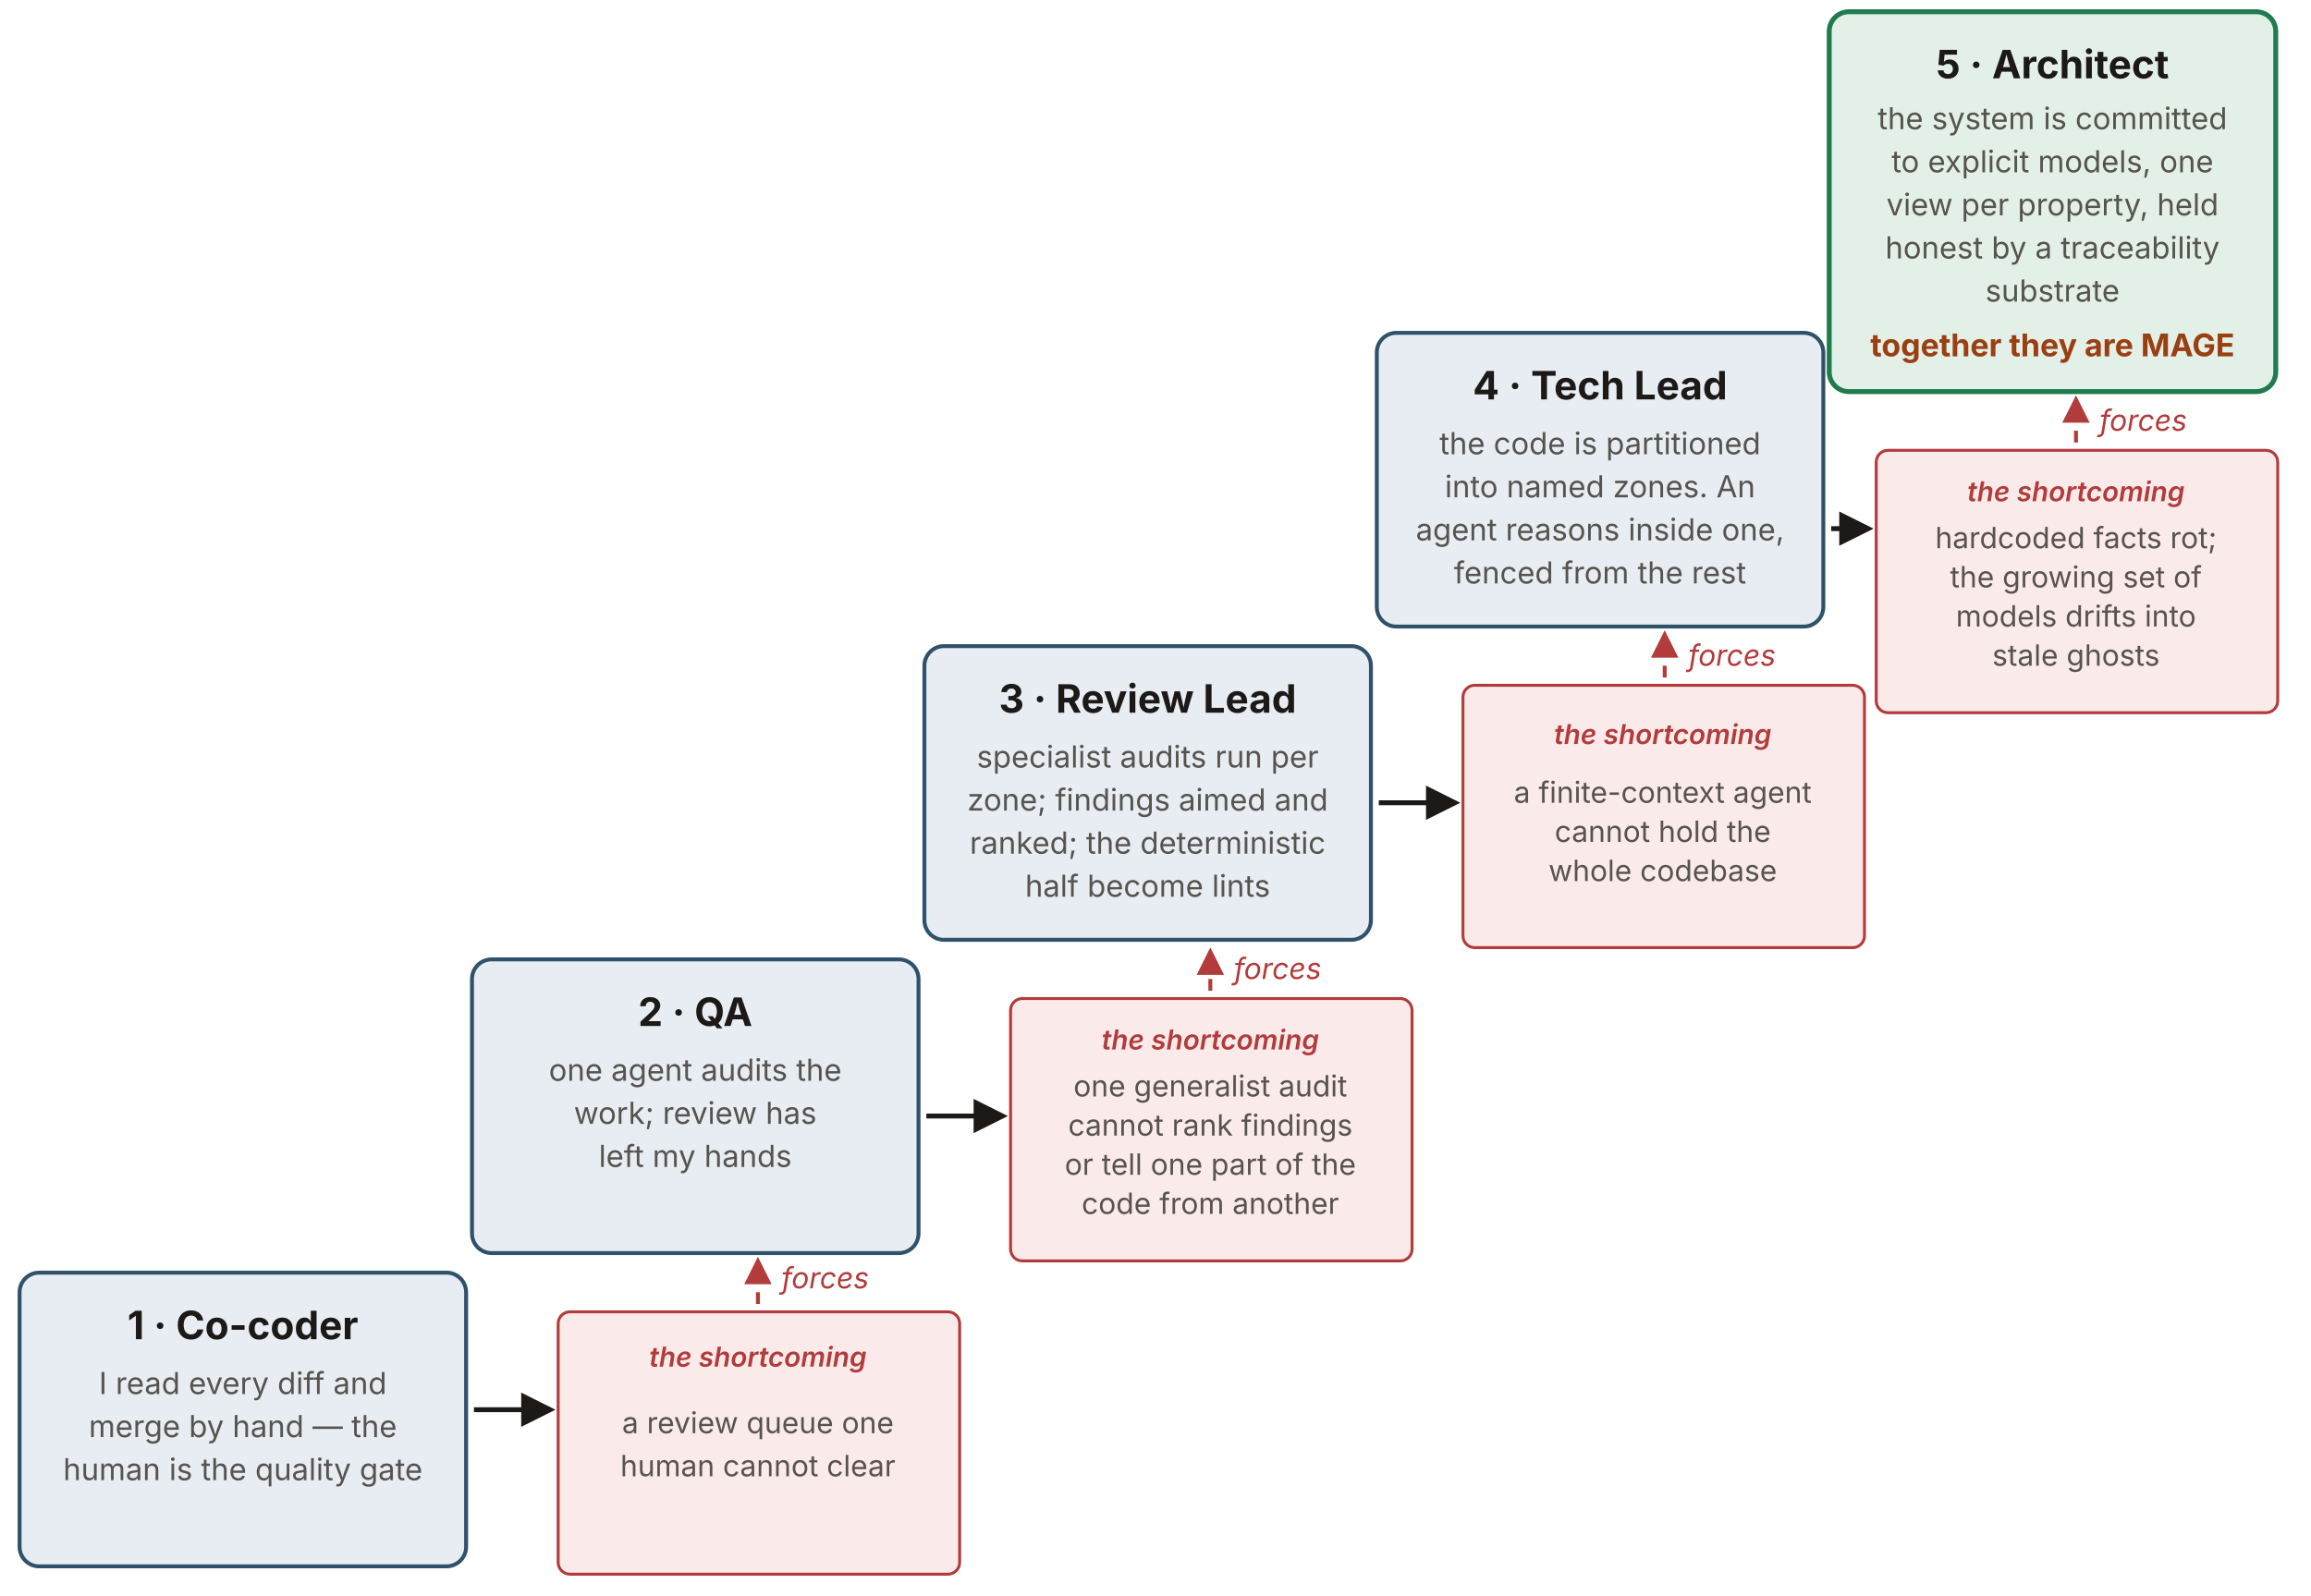
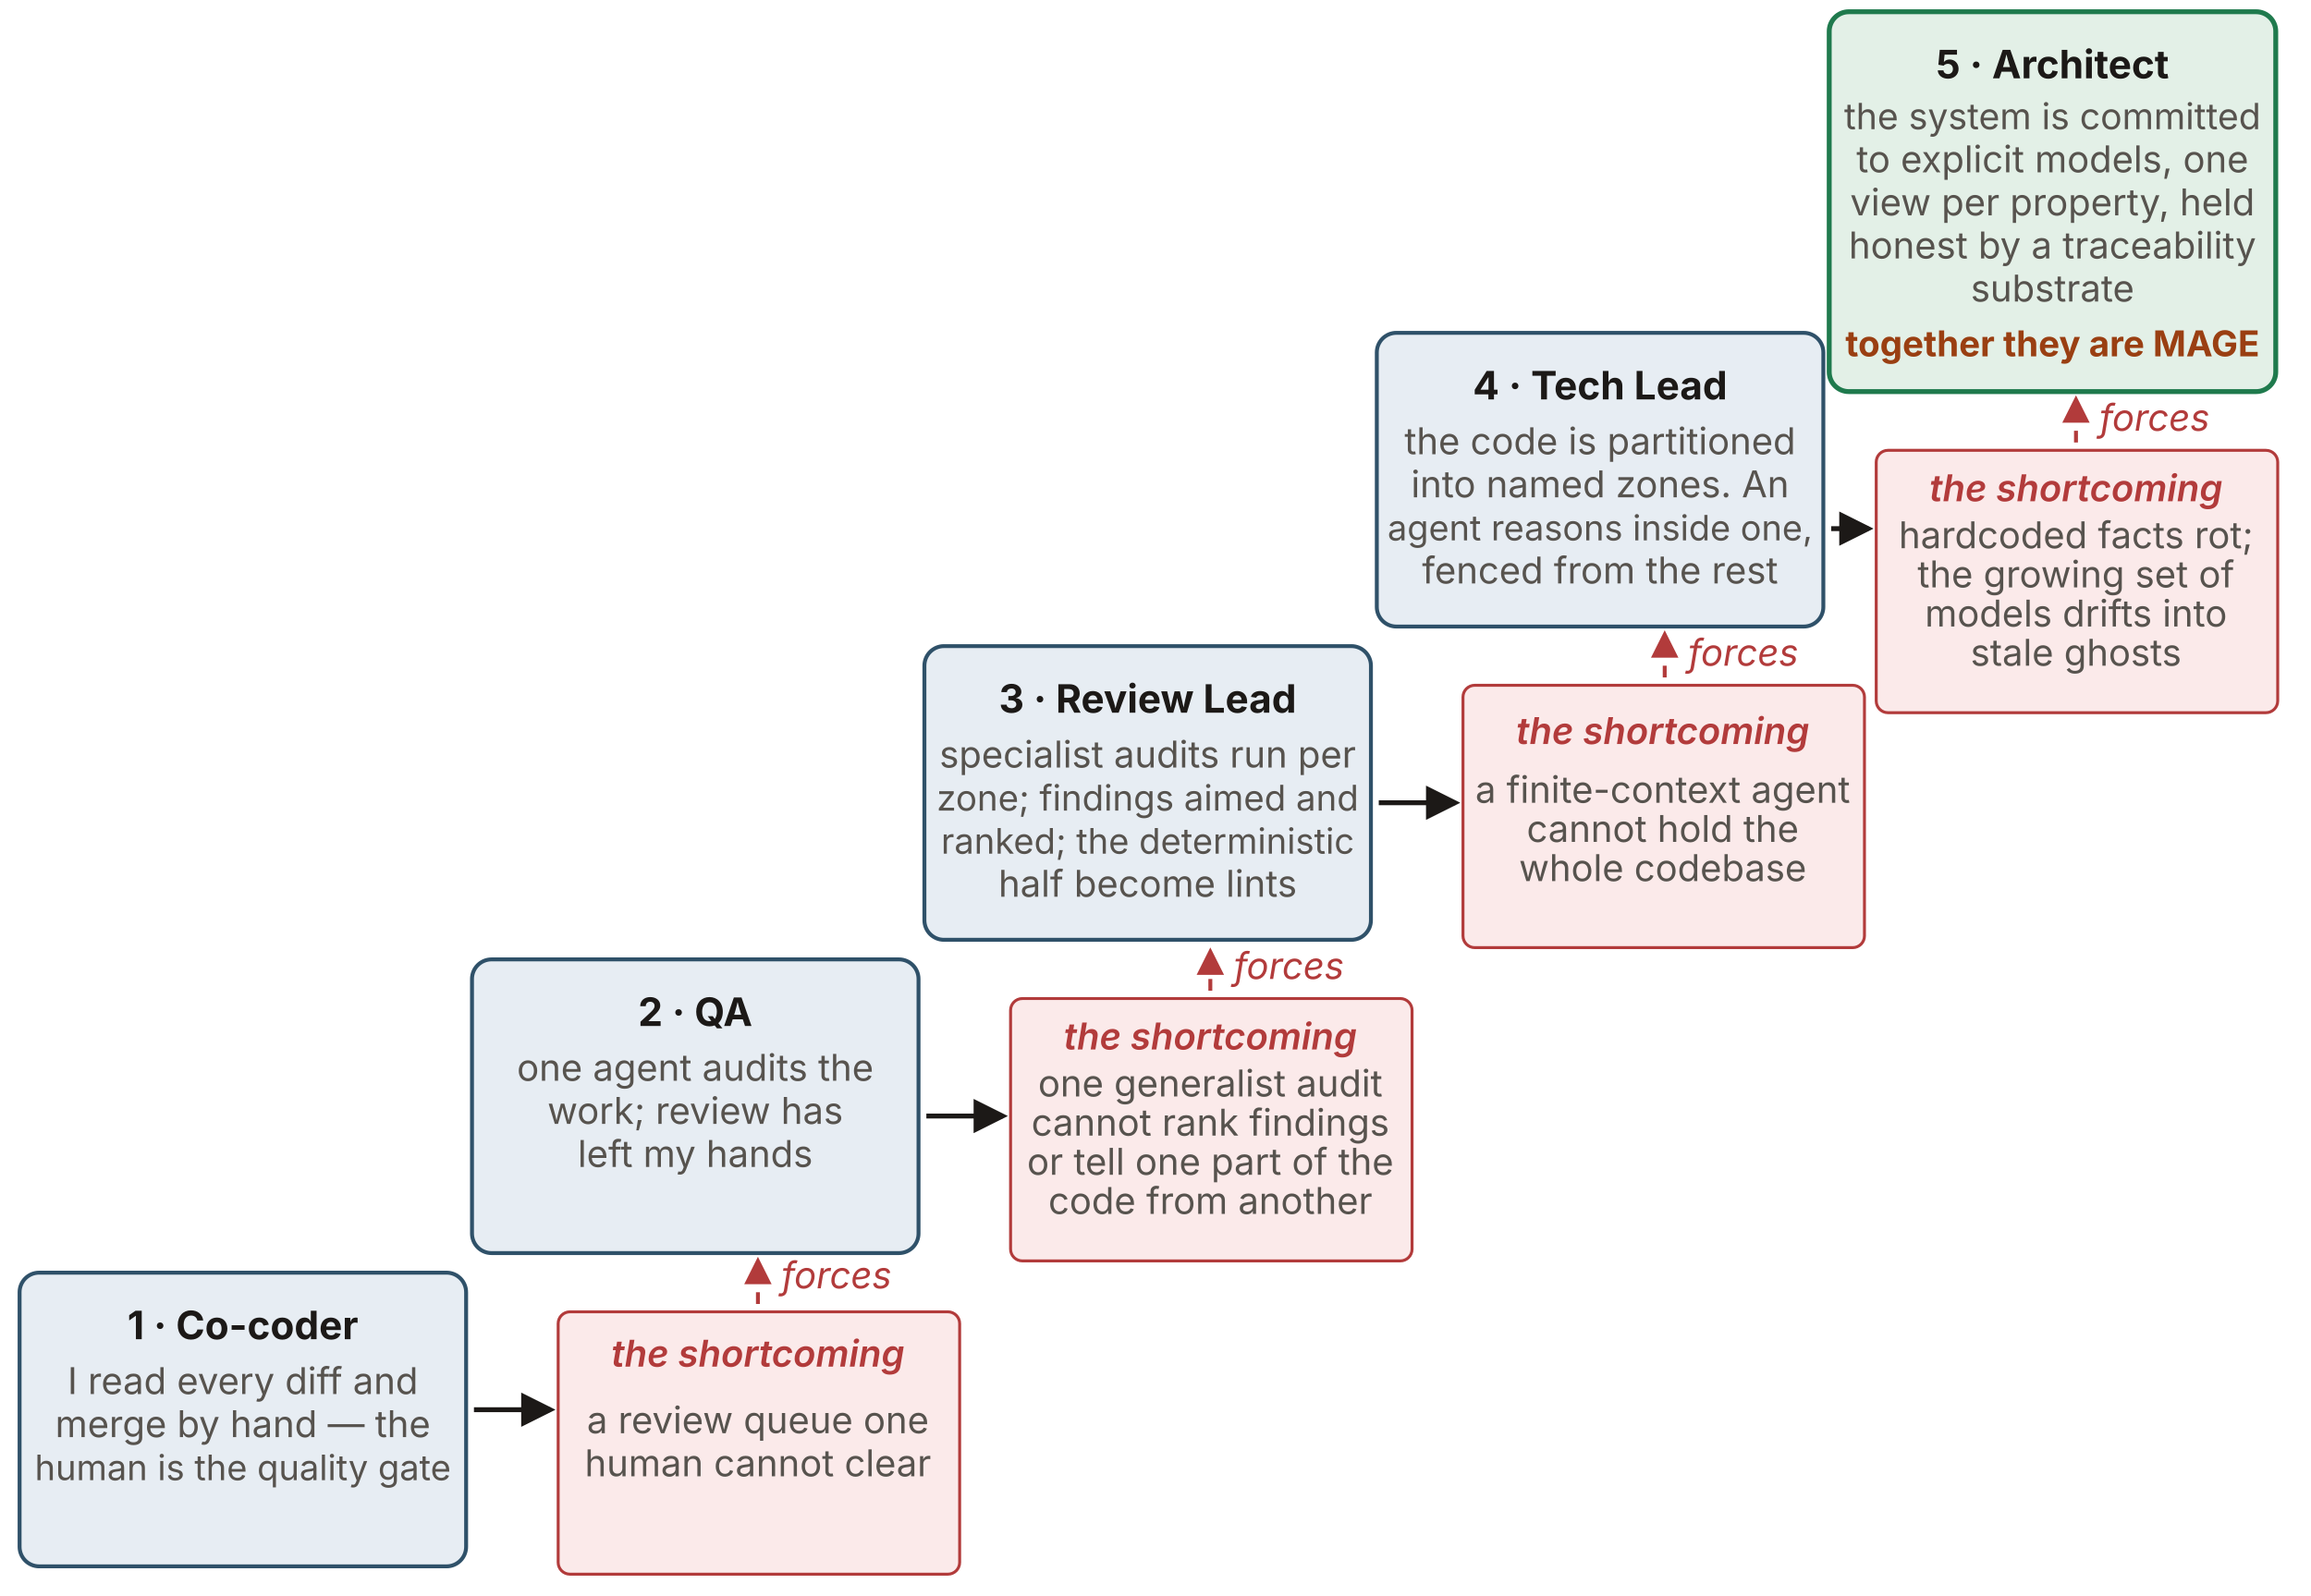
<svg xmlns="http://www.w3.org/2000/svg" viewBox="0 0 1180 815" width="1180" height="815" role="group" aria-labelledby="mgTitle mgDesc" font-family="'Source Sans 3', -apple-system, 'Segoe UI', sans-serif">
  <defs>
    <marker id="mg-ah" viewBox="0 0 10 10" refX="8.5" refY="5" markerWidth="7" markerHeight="7" orient="auto-start-reverse">
      <path d="M0,0 L10,5 L0,10 z" fill="#1c1917" />
    </marker>
    <marker id="mg-ah-churn" viewBox="0 0 10 10" refX="8.5" refY="5" markerWidth="7" markerHeight="7" orient="auto-start-reverse">
      <path d="M0,0 L10,5 L0,10 z" fill="#b23b3b" />
    </marker>
  </defs>
  <rect x="10" y="650" width="228" height="150" rx="10" fill="#e7edf3" stroke="#2f5169" stroke-width="2" />
  <text x="124" y="684" text-anchor="middle" font-size="20" font-weight="700" fill="#1c1917">1 · Co-coder</text>
-   <text x="124" y="712" text-anchor="middle" font-size="15.5" fill="#57534e">I read every diff and</text>
-   <text x="124" y="734" text-anchor="middle" font-size="15.5" fill="#57534e">merge by hand — the</text>
-   <text x="124" y="756" text-anchor="middle" font-size="15.5" fill="#57534e">human is the quality gate</text>
+   <text x="124" y="712" text-anchor="middle" font-size="18.88" fill="#57534e">I read every diff and</text>
+   <text x="124" y="734" text-anchor="middle" font-size="18.88" fill="#57534e">merge by hand — the</text>
+   <text x="124" y="756" text-anchor="middle" font-size="17.95" fill="#57534e">human is the quality gate</text>
  <line x1="242" y1="720" x2="281" y2="720" stroke="#1c1917" stroke-width="2.5" marker-end="url(#mg-ah)" />
  <rect x="285" y="670" width="205" height="134" rx="6" fill="#fbeaea" stroke="#b23b3b" stroke-width="1.5" />
-   <text x="387" y="698" text-anchor="middle" font-size="14" font-style="italic" font-weight="600" fill="#b23b3b">the shortcoming</text>
-   <text x="387" y="732" text-anchor="middle" font-size="15" fill="#57534e">a review queue one</text>
-   <text x="387" y="754" text-anchor="middle" font-size="15" fill="#57534e">human cannot clear</text>
+   <text x="387" y="698" text-anchor="middle" font-size="18.88" font-style="italic" font-weight="600" fill="#b23b3b">the shortcoming</text>
+   <text x="387" y="732" text-anchor="middle" font-size="18.88" fill="#57534e">a review queue one</text>
+   <text x="387" y="754" text-anchor="middle" font-size="18.88" fill="#57534e">human cannot clear</text>
  <line x1="387" y1="666" x2="387" y2="644" stroke="#b23b3b" stroke-width="2" stroke-dasharray="6 5" marker-end="url(#mg-ah-churn)" />
-   <text x="399" y="658" font-size="15" font-style="italic" fill="#b23b3b">forces</text>
+   <text x="399" y="658" font-size="18.88" font-style="italic" fill="#b23b3b">forces</text>
  <rect x="241" y="490" width="228" height="150" rx="10" fill="#e7edf3" stroke="#2f5169" stroke-width="2" />
  <text x="355" y="524" text-anchor="middle" font-size="20" font-weight="700" fill="#1c1917">2 · QA</text>
-   <text x="355" y="552" text-anchor="middle" font-size="15.5" fill="#57534e">one agent audits the</text>
-   <text x="355" y="574" text-anchor="middle" font-size="15.5" fill="#57534e">work; review has</text>
-   <text x="355" y="596" text-anchor="middle" font-size="15.5" fill="#57534e">left my hands</text>
+   <text x="355" y="552" text-anchor="middle" font-size="18.88" fill="#57534e">one agent audits the</text>
+   <text x="355" y="574" text-anchor="middle" font-size="18.88" fill="#57534e">work; review has</text>
+   <text x="355" y="596" text-anchor="middle" font-size="18.88" fill="#57534e">left my hands</text>
  <line x1="473" y1="570" x2="512" y2="570" stroke="#1c1917" stroke-width="2.5" marker-end="url(#mg-ah)" />
  <rect x="516" y="510" width="205" height="134" rx="6" fill="#fbeaea" stroke="#b23b3b" stroke-width="1.5" />
-   <text x="618" y="536" text-anchor="middle" font-size="14" font-style="italic" font-weight="600" fill="#b23b3b">the shortcoming</text>
-   <text x="618" y="560" text-anchor="middle" font-size="15" fill="#57534e">one generalist audit</text>
-   <text x="618" y="580" text-anchor="middle" font-size="15" fill="#57534e">cannot rank findings</text>
-   <text x="618" y="600" text-anchor="middle" font-size="15" fill="#57534e">or tell one part of the</text>
-   <text x="618" y="620" text-anchor="middle" font-size="15" fill="#57534e">code from another</text>
+   <text x="618" y="536" text-anchor="middle" font-size="18.88" font-style="italic" font-weight="600" fill="#b23b3b">the shortcoming</text>
+   <text x="618" y="560" text-anchor="middle" font-size="18.88" fill="#57534e">one generalist audit</text>
+   <text x="618" y="580" text-anchor="middle" font-size="18.88" fill="#57534e">cannot rank findings</text>
+   <text x="618" y="600" text-anchor="middle" font-size="18.88" fill="#57534e">or tell one part of the</text>
+   <text x="618" y="620" text-anchor="middle" font-size="18.88" fill="#57534e">code from another</text>
  <line x1="618" y1="506" x2="618" y2="486" stroke="#b23b3b" stroke-width="2" stroke-dasharray="6 5" marker-end="url(#mg-ah-churn)" />
-   <text x="630" y="500" font-size="15" font-style="italic" fill="#b23b3b">forces</text>
+   <text x="630" y="500" font-size="18.88" font-style="italic" fill="#b23b3b">forces</text>
  <rect x="472" y="330" width="228" height="150" rx="10" fill="#e7edf3" stroke="#2f5169" stroke-width="2" />
  <text x="586" y="364" text-anchor="middle" font-size="20" font-weight="700" fill="#1c1917">3 · Review Lead</text>
-   <text x="586" y="392" text-anchor="middle" font-size="15.5" fill="#57534e">specialist audits run per</text>
-   <text x="586" y="414" text-anchor="middle" font-size="15.5" fill="#57534e">zone; findings aimed and</text>
-   <text x="586" y="436" text-anchor="middle" font-size="15.5" fill="#57534e">ranked; the deterministic</text>
-   <text x="586" y="458" text-anchor="middle" font-size="15.5" fill="#57534e">half become lints</text>
+   <text x="586" y="392" text-anchor="middle" font-size="18.88" fill="#57534e">specialist audits run per</text>
+   <text x="586" y="414" text-anchor="middle" font-size="18.13" fill="#57534e">zone; findings aimed and</text>
+   <text x="586" y="436" text-anchor="middle" font-size="18" fill="#57534e">ranked; the deterministic</text>
+   <text x="586" y="458" text-anchor="middle" font-size="18.88" fill="#57534e">half become lints</text>
  <line x1="704" y1="410" x2="743" y2="410" stroke="#1c1917" stroke-width="2.5" marker-end="url(#mg-ah)" />
  <rect x="747" y="350" width="205" height="134" rx="6" fill="#fbeaea" stroke="#b23b3b" stroke-width="1.5" />
-   <text x="849" y="380" text-anchor="middle" font-size="14" font-style="italic" font-weight="600" fill="#b23b3b">the shortcoming</text>
-   <text x="849" y="410" text-anchor="middle" font-size="15" fill="#57534e">a finite-context agent</text>
-   <text x="849" y="430" text-anchor="middle" font-size="15" fill="#57534e">cannot hold the</text>
-   <text x="849" y="450" text-anchor="middle" font-size="15" fill="#57534e">whole codebase</text>
+   <text x="849" y="380" text-anchor="middle" font-size="18.88" font-style="italic" font-weight="600" fill="#b23b3b">the shortcoming</text>
+   <text x="849" y="410" text-anchor="middle" font-size="18.88" fill="#57534e">a finite-context agent</text>
+   <text x="849" y="430" text-anchor="middle" font-size="18.88" fill="#57534e">cannot hold the</text>
+   <text x="849" y="450" text-anchor="middle" font-size="18.88" fill="#57534e">whole codebase</text>
  <line x1="850" y1="346" x2="850" y2="324" stroke="#b23b3b" stroke-width="2" stroke-dasharray="6 5" marker-end="url(#mg-ah-churn)" />
-   <text x="862" y="340" font-size="15" font-style="italic" fill="#b23b3b">forces</text>
+   <text x="862" y="340" font-size="18.88" font-style="italic" fill="#b23b3b">forces</text>
  <rect x="703" y="170" width="228" height="150" rx="10" fill="#e7edf3" stroke="#2f5169" stroke-width="2" />
  <text x="817" y="204" text-anchor="middle" font-size="20" font-weight="700" fill="#1c1917">4 · Tech Lead</text>
-   <text x="817" y="232" text-anchor="middle" font-size="15.5" fill="#57534e">the code is partitioned</text>
-   <text x="817" y="254" text-anchor="middle" font-size="15.5" fill="#57534e">into named zones. An</text>
-   <text x="817" y="276" text-anchor="middle" font-size="15.5" fill="#57534e">agent reasons inside one,</text>
-   <text x="817" y="298" text-anchor="middle" font-size="15.5" fill="#57534e">fenced from the rest</text>
+   <text x="817" y="232" text-anchor="middle" font-size="18.88" fill="#57534e">the code is partitioned</text>
+   <text x="817" y="254" text-anchor="middle" font-size="18.88" fill="#57534e">into named zones. An</text>
+   <text x="817" y="276" text-anchor="middle" font-size="17.88" fill="#57534e">agent reasons inside one,</text>
+   <text x="817" y="298" text-anchor="middle" font-size="18.88" fill="#57534e">fenced from the rest</text>
  <line x1="935" y1="270" x2="954" y2="270" stroke="#1c1917" stroke-width="2.5" marker-end="url(#mg-ah)" />
  <rect x="958" y="230" width="205" height="134" rx="6" fill="#fbeaea" stroke="#b23b3b" stroke-width="1.5" />
-   <text x="1060" y="256" text-anchor="middle" font-size="14" font-style="italic" font-weight="600" fill="#b23b3b">the shortcoming</text>
-   <text x="1060" y="280" text-anchor="middle" font-size="15" fill="#57534e">hardcoded facts rot;</text>
-   <text x="1060" y="300" text-anchor="middle" font-size="15" fill="#57534e">the growing set of</text>
-   <text x="1060" y="320" text-anchor="middle" font-size="15" fill="#57534e">models drifts into</text>
-   <text x="1060" y="340" text-anchor="middle" font-size="15" fill="#57534e">stale ghosts</text>
+   <text x="1060" y="256" text-anchor="middle" font-size="18.88" font-style="italic" font-weight="600" fill="#b23b3b">the shortcoming</text>
+   <text x="1060" y="280" text-anchor="middle" font-size="18.88" fill="#57534e">hardcoded facts rot;</text>
+   <text x="1060" y="300" text-anchor="middle" font-size="18.88" fill="#57534e">the growing set of</text>
+   <text x="1060" y="320" text-anchor="middle" font-size="18.88" fill="#57534e">models drifts into</text>
+   <text x="1060" y="340" text-anchor="middle" font-size="18.88" fill="#57534e">stale ghosts</text>
  <line x1="1060" y1="226" x2="1060" y2="204" stroke="#b23b3b" stroke-width="2" stroke-dasharray="6 5" marker-end="url(#mg-ah-churn)" />
-   <text x="1072" y="220" font-size="15" font-style="italic" fill="#b23b3b">forces</text>
+   <text x="1072" y="220" font-size="18.88" font-style="italic" fill="#b23b3b">forces</text>
  <rect x="934" y="6" width="228" height="194" rx="10" fill="#e3f0e7" stroke="#1f7a4d" stroke-width="2.5" />
  <text x="1048" y="40" text-anchor="middle" font-size="20" font-weight="700" fill="#1c1917">5 · Architect</text>
-   <text x="1048" y="66" text-anchor="middle" font-size="15.5" fill="#57534e">the system is committed</text>
-   <text x="1048" y="88" text-anchor="middle" font-size="15.5" fill="#57534e">to explicit models, one</text>
-   <text x="1048" y="110" text-anchor="middle" font-size="15.5" fill="#57534e">view per property, held</text>
-   <text x="1048" y="132" text-anchor="middle" font-size="15.5" fill="#57534e">honest by a traceability</text>
-   <text x="1048" y="154" text-anchor="middle" font-size="15.5" fill="#57534e">substrate</text>
-   <text x="1048" y="182" text-anchor="middle" font-size="16" font-weight="700" fill="#9a3f12">together they are MAGE</text>
+   <text x="1048" y="66" text-anchor="middle" font-size="18.48" fill="#57534e">the system is committed</text>
+   <text x="1048" y="88" text-anchor="middle" font-size="18.88" fill="#57534e">to explicit models, one</text>
+   <text x="1048" y="110" text-anchor="middle" font-size="18.88" fill="#57534e">view per property, held</text>
+   <text x="1048" y="132" text-anchor="middle" font-size="18.88" fill="#57534e">honest by a traceability</text>
+   <text x="1048" y="154" text-anchor="middle" font-size="18.88" fill="#57534e">substrate</text>
+   <text x="1048" y="182" text-anchor="middle" font-size="18.19" font-weight="700" fill="#9a3f12">together they are MAGE</text>
</svg>
